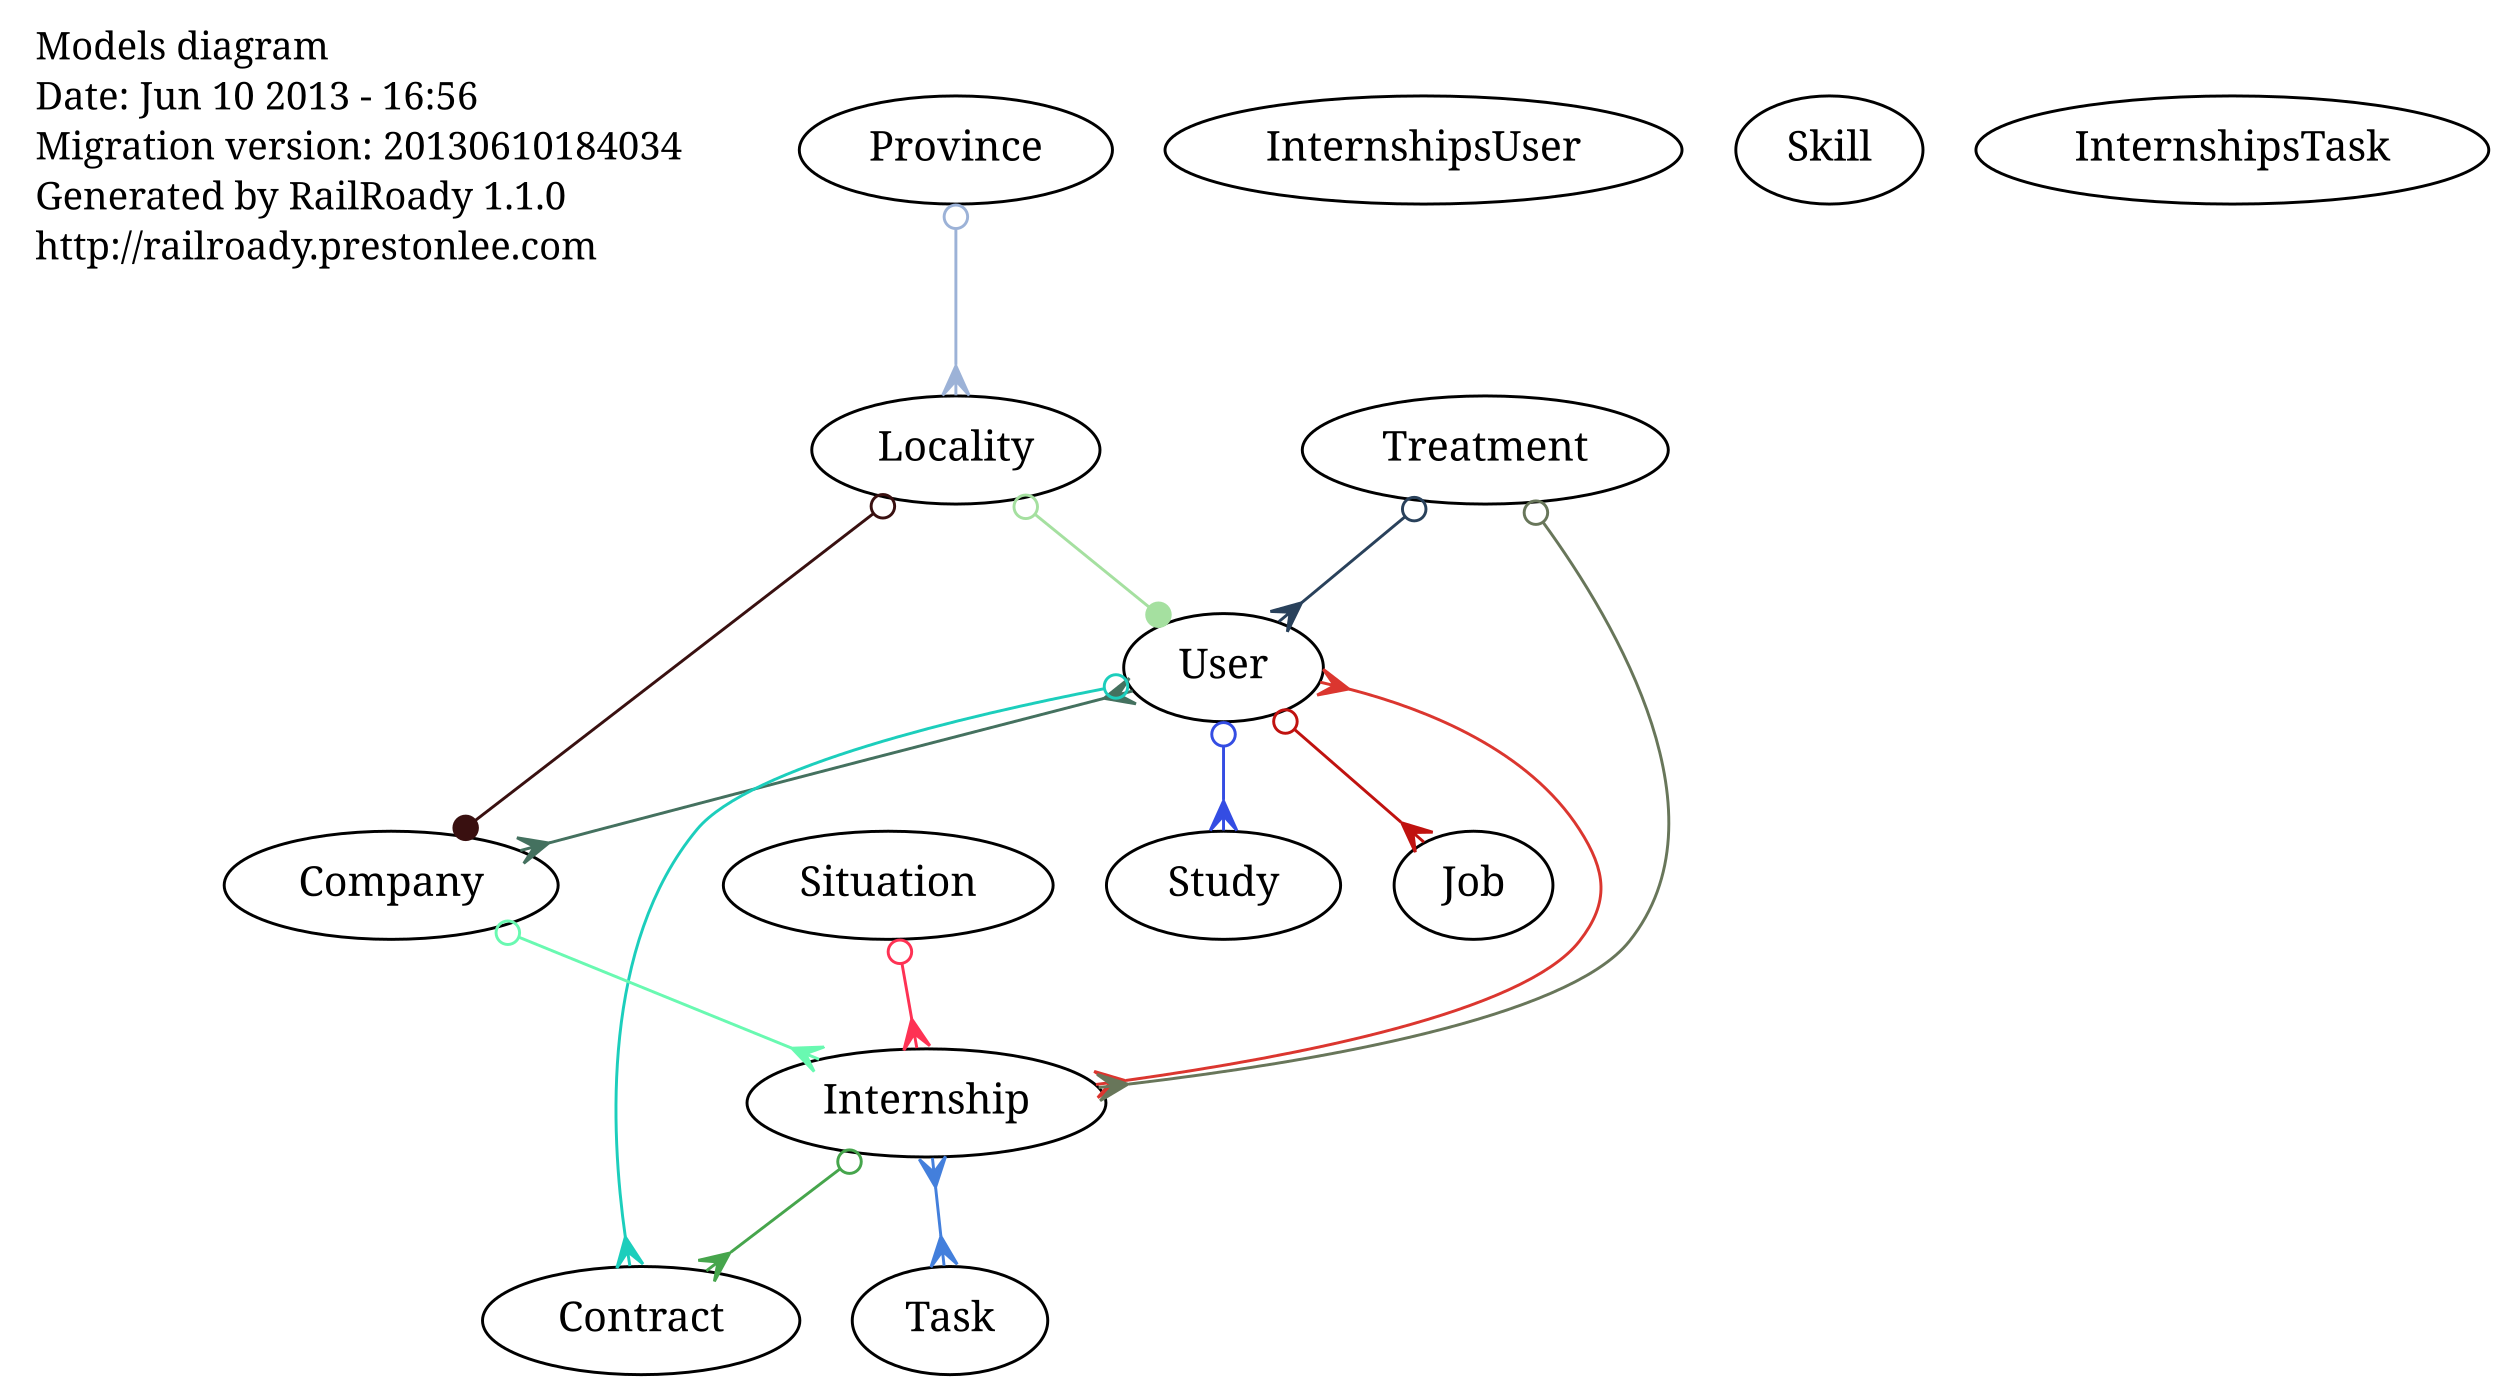
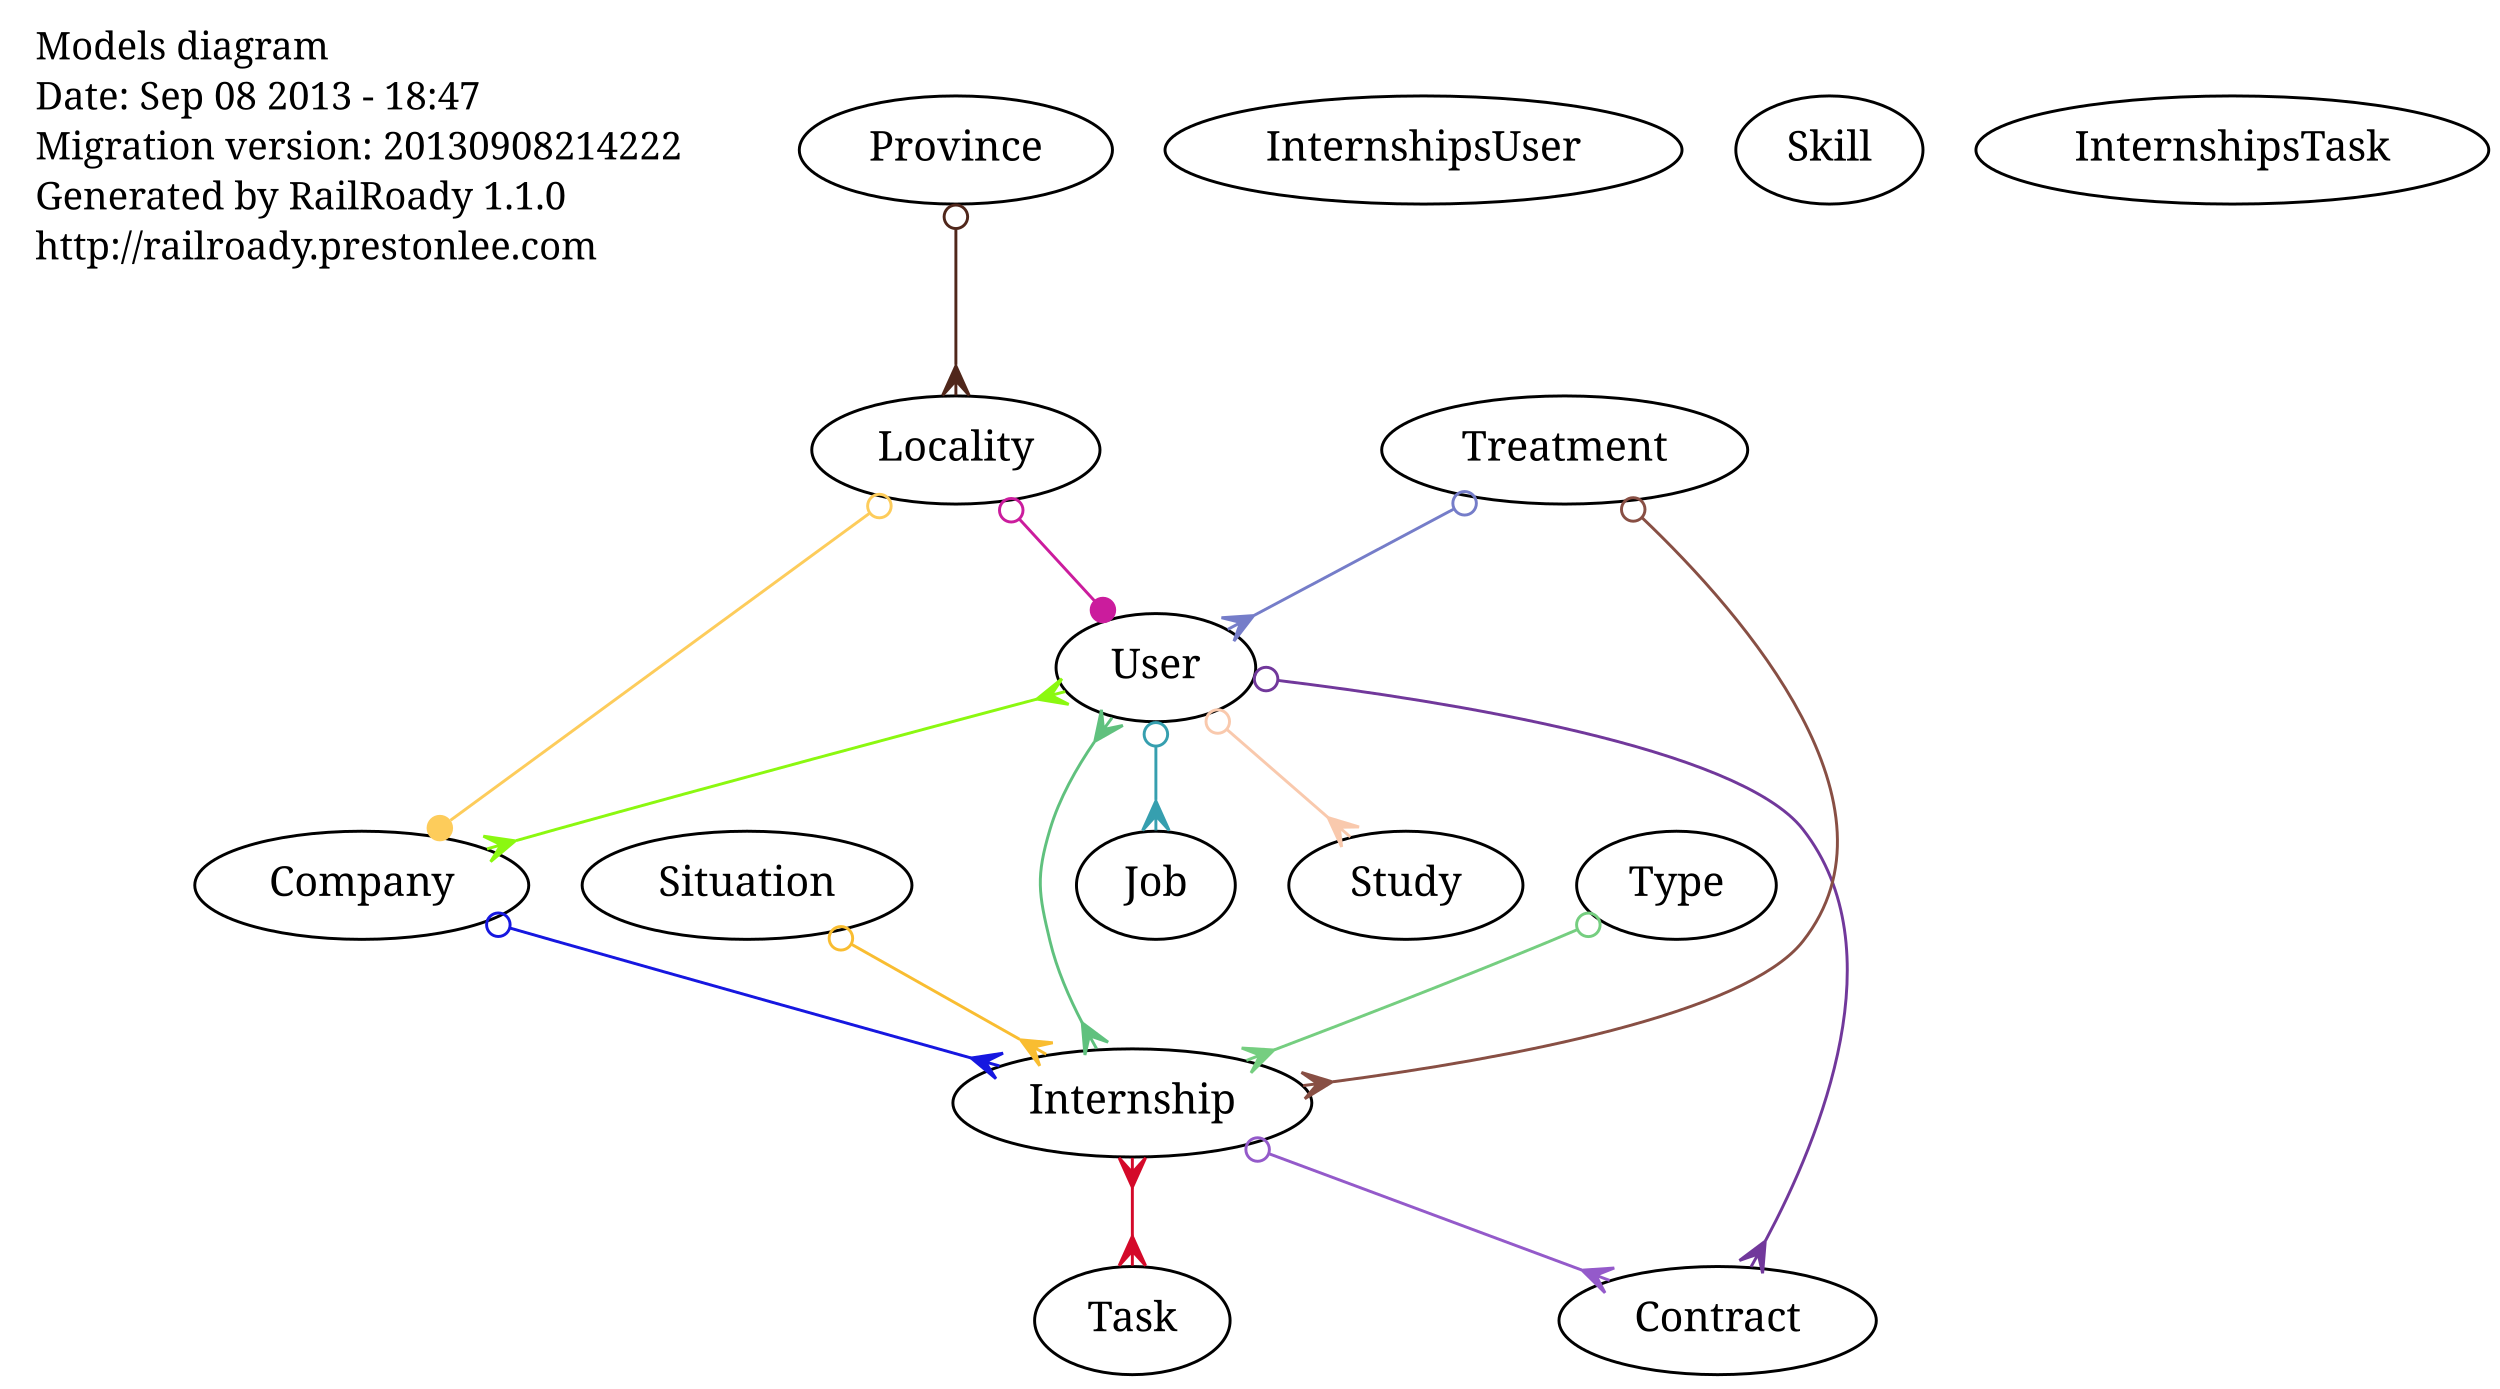
<svg xmlns="http://www.w3.org/2000/svg" width="850pt" height="472pt" viewBox="0.00 0.00 850.00 472.00">
  <g id="graph1" class="graph" transform="scale(1 1) rotate(0) translate(4 468)">
    <polygon fill="white" stroke="white" points="-4,5 -4,-468 847,-468 847,5 -4,5" />
    <g id="node1" class="node">
      <text text-anchor="start" x="8" y="-447.8" font-family="Times Roman,serif" font-size="13.00">Models diagram</text>
-       <text text-anchor="start" x="8" y="-430.8" font-family="Times Roman,serif" font-size="13.00">Date: Jun 10 2013 - 16:56</text>
-       <text text-anchor="start" x="8" y="-413.8" font-family="Times Roman,serif" font-size="13.00">Migration version: 20130610184034</text>
+       <text text-anchor="start" x="8" y="-430.8" font-family="Times Roman,serif" font-size="13.00">Date: Sep 08 2013 - 18:47</text>
+       <text text-anchor="start" x="8" y="-413.8" font-family="Times Roman,serif" font-size="13.00">Migration version: 20130908214222</text>
      <text text-anchor="start" x="8" y="-396.8" font-family="Times Roman,serif" font-size="13.00">Generated by RailRoady 1.1.0</text>
      <text text-anchor="start" x="8" y="-379.8" font-family="Times Roman,serif" font-size="13.00">http://railroady.prestonlee.com</text>
    </g>
    <g id="node2" class="node">
-       <ellipse fill="none" stroke="black" cx="412" cy="-241" rx="33.941" ry="18.385" />
-       <text text-anchor="middle" x="412" y="-237.4" font-family="Times Roman,serif" font-size="14.00">User</text>
+       <ellipse fill="none" stroke="black" cx="389" cy="-241" rx="33.941" ry="18.385" />
+       <text text-anchor="middle" x="389" y="-237.4" font-family="Times Roman,serif" font-size="14.00">User</text>
    </g>
    <g id="node3" class="node">
-       <ellipse fill="none" stroke="black" cx="129" cy="-167" rx="56.778" ry="18.385" />
-       <text text-anchor="middle" x="129" y="-163.4" font-family="Times Roman,serif" font-size="14.00">Company</text>
+       <ellipse fill="none" stroke="black" cx="119" cy="-167" rx="56.778" ry="18.385" />
+       <text text-anchor="middle" x="119" y="-163.4" font-family="Times Roman,serif" font-size="14.00">Company</text>
+     </g>
+     <g id="edge2" class="edge">
+       <path fill="none" stroke="#8bf810" d="M348.523,-230.304C307.322,-219.365 241.636,-201.786 185,-186 180.617,-184.778 176.075,-183.499 171.518,-182.206" />
+       <polygon fill="#8bf810" stroke="#8bf810" points="348.531,-230.306 357.043,-237.219 353.364,-231.587 358.197,-232.869 358.197,-232.869 358.197,-232.869 353.364,-231.587 359.35,-228.52 348.531,-230.306 348.531,-230.306" />
+       <polygon fill="#8bf810" stroke="#8bf810" points="171.191,-182.113 162.808,-175.043 166.383,-180.742 161.574,-179.371 161.574,-179.371 161.574,-179.371 166.383,-180.742 160.34,-183.698 171.191,-182.113 171.191,-182.113" />
+     </g>
+     <g id="node4" class="node">
+       <ellipse fill="none" stroke="black" cx="580" cy="-19" rx="53.948" ry="18.385" />
+       <text text-anchor="middle" x="580" y="-15.4" font-family="Times Roman,serif" font-size="14.00">Contract</text>
+     </g>
+     <g id="edge4" class="edge">
+       <path fill="none" stroke="#71389b" d="M430.671,-236.626C488.188,-229.63 587.293,-213.802 609,-186 640.752,-145.333 615.408,-82.035 596.282,-46.182" />
+       <ellipse fill="none" stroke="#71389b" cx="426.472" cy="-237.123" rx="4" ry="4" />
+       <polygon fill="#71389b" stroke="#71389b" points="596.189,-46.014 595.287,-35.085 593.769,-41.639 591.349,-37.263 591.349,-37.263 591.349,-37.263 593.769,-41.639 587.411,-39.441 596.189,-46.014 596.189,-46.014" />
+     </g>
+     <g id="node5" class="node">
+       <ellipse fill="none" stroke="black" cx="474" cy="-167" rx="39.807" ry="18.385" />
+       <text text-anchor="middle" x="474" y="-163.4" font-family="Times Roman,serif" font-size="14.00">Study</text>
    </g>
    <g id="edge10" class="edge">
-       <path fill="none" stroke="#44715f" d="M371.343,-230.551C328.649,-219.554 259.57,-201.698 200,-186 194.388,-184.521 188.528,-182.968 182.687,-181.414" />
-       <polygon fill="#44715f" stroke="#44715f" points="371.4,-230.565 379.962,-237.416 376.242,-231.812 381.084,-233.058 381.084,-233.058 381.084,-233.058 376.242,-231.812 382.206,-228.7 371.4,-230.565 371.4,-230.565" />
-       <polygon fill="#44715f" stroke="#44715f" points="182.583,-181.386 174.08,-174.461 177.751,-180.098 172.92,-178.809 172.92,-178.809 172.92,-178.809 177.751,-180.098 171.761,-183.158 182.583,-181.386 182.583,-181.386" />
-     </g>
-     <g id="node4" class="node">
-       <ellipse fill="none" stroke="black" cx="214" cy="-19" rx="53.948" ry="18.385" />
-       <text text-anchor="middle" x="214" y="-15.4" font-family="Times Roman,serif" font-size="14.00">Contract</text>
-     </g>
-     <g id="edge2" class="edge">
-       <path fill="none" stroke="#1ccebc" d="M371.469,-233.849C324.338,-224.666 250.719,-207.338 233,-186 200.594,-146.974 203.438,-83.942 208.601,-47.503" />
-       <ellipse fill="none" stroke="#1ccebc" cx="375.438" cy="-234.608" rx="4" ry="4" />
-       <polygon fill="#1ccebc" stroke="#1ccebc" points="208.615,-47.417 214.612,-38.237 209.391,-42.478 210.166,-37.538 210.166,-37.538 210.166,-37.538 209.391,-42.478 205.721,-36.84 208.615,-47.417 208.615,-47.417" />
-     </g>
-     <g id="node5" class="node">
-       <ellipse fill="none" stroke="black" cx="412" cy="-167" rx="39.807" ry="18.385" />
-       <text text-anchor="middle" x="412" y="-163.4" font-family="Times Roman,serif" font-size="14.00">Study</text>
-     </g>
-     <g id="edge4" class="edge">
-       <path fill="none" stroke="#344de3" d="M412,-214.309C412,-208.377 412,-202.061 412,-196.04" />
-       <ellipse fill="none" stroke="#344de3" cx="412" cy="-218.327" rx="4" ry="4" />
-       <polygon fill="#344de3" stroke="#344de3" points="412,-195.667 416.5,-185.667 412,-190.667 412,-185.667 412,-185.667 412,-185.667 412,-190.667 407.5,-185.667 412,-195.667 412,-195.667" />
+       <path fill="none" stroke="#f9c9ad" d="M413.283,-219.859C423.975,-210.551 436.563,-199.592 447.497,-190.073" />
+       <ellipse fill="none" stroke="#f9c9ad" cx="410.043" cy="-222.68" rx="4" ry="4" />
+       <polygon fill="#f9c9ad" stroke="#f9c9ad" points="447.574,-190.006 458.071,-186.834 451.345,-186.723 455.116,-183.44 455.116,-183.44 455.116,-183.44 451.345,-186.723 452.161,-180.046 447.574,-190.006 447.574,-190.006" />
    </g>
    <g id="node8" class="node">
-       <ellipse fill="none" stroke="black" cx="311" cy="-93" rx="61.018" ry="18.385" />
-       <text text-anchor="middle" x="311" y="-89.4" font-family="Times Roman,serif" font-size="14.00">Internship</text>
+       <ellipse fill="none" stroke="black" cx="381" cy="-93" rx="61.018" ry="18.385" />
+       <text text-anchor="middle" x="381" y="-89.4" font-family="Times Roman,serif" font-size="14.00">Internship</text>
+     </g>
+     <g id="edge6" class="edge">
+       <path fill="none" stroke="#60c17e" d="M368.059,-215.706C361.976,-206.858 356.131,-196.499 353,-186 348.174,-169.815 349.06,-164.423 353,-148 355.276,-138.512 359.476,-128.815 363.943,-120.258" />
+       <polygon fill="#60c17e" stroke="#60c17e" points="368.223,-215.93 370.5,-226.657 371.177,-219.965 374.131,-223.999 374.131,-223.999 374.131,-223.999 371.177,-219.965 377.762,-221.341 368.223,-215.93 368.223,-215.93" />
+       <polygon fill="#60c17e" stroke="#60c17e" points="363.96,-120.226 372.75,-113.669 366.388,-115.855 368.816,-111.484 368.816,-111.484 368.816,-111.484 366.388,-115.855 364.882,-109.299 363.96,-120.226 363.96,-120.226" />
+     </g>
+     <g id="node13" class="node">
+       <ellipse fill="none" stroke="black" cx="389" cy="-167" rx="27" ry="18.385" />
+       <text text-anchor="middle" x="389" y="-163.4" font-family="Times Roman,serif" font-size="14.00">Job</text>
    </g>
    <g id="edge8" class="edge">
-       <path fill="none" stroke="#db362f" d="M454.675,-233.719C482.141,-226.584 515.81,-212.696 533,-186 542.143,-171.8 543.408,-161.301 533,-148 514.072,-123.81 436.941,-108.77 378.87,-100.656" />
-       <polygon fill="#db362f" stroke="#db362f" points="454.606,-233.736 443.835,-231.677 449.742,-234.895 444.878,-236.054 444.878,-236.054 444.878,-236.054 449.742,-234.895 445.921,-240.431 454.606,-233.736 454.606,-233.736" />
-       <polygon fill="#db362f" stroke="#db362f" points="378.542,-100.612 369.237,-94.81 373.587,-99.941 368.632,-99.269 368.632,-99.269 368.632,-99.269 373.587,-99.941 368.028,-103.728 378.542,-100.612 378.542,-100.612" />
-     </g>
-     <g id="node13" class="node">
-       <ellipse fill="none" stroke="black" cx="497" cy="-167" rx="27" ry="18.385" />
-       <text text-anchor="middle" x="497" y="-163.4" font-family="Times Roman,serif" font-size="14.00">Job</text>
-     </g>
-     <g id="edge6" class="edge">
-       <path fill="none" stroke="#c0120f" d="M436.219,-219.916C447.52,-210.077 460.952,-198.383 472.311,-188.494" />
-       <ellipse fill="none" stroke="#c0120f" cx="433.043" cy="-222.68" rx="4" ry="4" />
-       <polygon fill="#c0120f" stroke="#c0120f" points="472.614,-188.23 483.111,-185.058 476.385,-184.947 480.156,-181.664 480.156,-181.664 480.156,-181.664 476.385,-184.947 477.201,-178.27 472.614,-188.23 472.614,-188.23" />
+       <path fill="none" stroke="#369faf" d="M389,-214.309C389,-208.377 389,-202.061 389,-196.04" />
+       <ellipse fill="none" stroke="#369faf" cx="389" cy="-218.327" rx="4" ry="4" />
+       <polygon fill="#369faf" stroke="#369faf" points="389,-195.667 393.5,-185.667 389,-190.667 389,-185.667 389,-185.667 389,-185.667 389,-190.667 384.5,-185.667 389,-195.667 389,-195.667" />
    </g>
    <g id="edge12" class="edge">
-       <path fill="none" stroke="#69f9b1" d="M172.635,-149.258C200.594,-137.89 236.824,-123.16 265.197,-111.623" />
-       <ellipse fill="none" stroke="#69f9b1" cx="168.663" cy="-150.873" rx="4" ry="4" />
-       <polygon fill="#69f9b1" stroke="#69f9b1" points="265.231,-111.609 276.189,-112.012 269.863,-109.726 274.494,-107.843 274.494,-107.843 274.494,-107.843 269.863,-109.726 272.799,-103.674 265.231,-111.609 265.231,-111.609" />
+       <path fill="none" stroke="#1617e0" d="M169.315,-152.477C174.61,-150.961 179.914,-149.446 185,-148 232.636,-134.46 286.847,-119.264 326.162,-108.282" />
+       <ellipse fill="none" stroke="#1617e0" cx="165.437" cy="-153.59" rx="4" ry="4" />
+       <polygon fill="#1617e0" stroke="#1617e0" points="326.192,-108.274 337.034,-109.918 331.008,-106.929 335.824,-105.584 335.824,-105.584 335.824,-105.584 331.008,-106.929 334.614,-101.25 326.192,-108.274 326.192,-108.274" />
    </g>
    <g id="node6" class="node">
      <ellipse fill="none" stroke="black" cx="480" cy="-417" rx="87.889" ry="18.385" />
      <text text-anchor="middle" x="480" y="-413.4" font-family="Times Roman,serif" font-size="14.00">InternshipsUser</text>
    </g>
    <g id="node7" class="node">
      <ellipse fill="none" stroke="black" cx="321" cy="-417" rx="53.238" ry="18.385" />
      <text text-anchor="middle" x="321" y="-413.4" font-family="Times Roman,serif" font-size="14.00">Province</text>
    </g>
    <g id="node12" class="node">
      <ellipse fill="none" stroke="black" cx="321" cy="-315" rx="48.998" ry="18.385" />
      <text text-anchor="middle" x="321" y="-311.4" font-family="Times Roman,serif" font-size="14.00">Locality</text>
    </g>
    <g id="edge14" class="edge">
-       <path fill="none" stroke="#9cb2d7" d="M321,-390.015C321,-375.835 321,-358.445 321,-343.98" />
-       <ellipse fill="none" stroke="#9cb2d7" cx="321" cy="-394.292" rx="4" ry="4" />
-       <polygon fill="#9cb2d7" stroke="#9cb2d7" points="321,-343.59 325.5,-333.59 321,-338.59 321,-333.59 321,-333.59 321,-333.59 321,-338.59 316.5,-333.59 321,-343.59 321,-343.59" />
+       <path fill="none" stroke="#50271b" d="M321,-390.015C321,-375.835 321,-358.445 321,-343.98" />
+       <ellipse fill="none" stroke="#50271b" cx="321" cy="-394.292" rx="4" ry="4" />
+       <polygon fill="#50271b" stroke="#50271b" points="321,-343.59 325.5,-333.59 321,-338.59 321,-333.59 321,-333.59 321,-333.59 321,-338.59 316.5,-333.59 321,-343.59 321,-343.59" />
    </g>
    <g id="edge16" class="edge">
-       <path fill="none" stroke="#46a54c" d="M281.523,-70.512C269.778,-61.553 256.266,-51.244 244.429,-42.214" />
-       <ellipse fill="none" stroke="#46a54c" cx="284.832" cy="-73.037" rx="4" ry="4" />
-       <polygon fill="#46a54c" stroke="#46a54c" points="244.106,-41.967 238.884,-32.324 240.13,-38.934 236.155,-35.902 236.155,-35.902 236.155,-35.902 240.13,-38.934 233.426,-39.48 244.106,-41.967 244.106,-41.967" />
+       <path fill="none" stroke="#945aca" d="M427.62,-75.664C459.591,-63.775 501.831,-48.068 533.728,-36.207" />
+       <ellipse fill="none" stroke="#945aca" cx="423.591" cy="-77.162" rx="4" ry="4" />
+       <polygon fill="#945aca" stroke="#945aca" points="533.899,-36.143 544.841,-36.876 538.586,-34.4 543.272,-32.658 543.272,-32.658 543.272,-32.658 538.586,-34.4 541.704,-28.44 533.899,-36.143 533.899,-36.143" />
    </g>
    <g id="node9" class="node">
-       <ellipse fill="none" stroke="black" cx="319" cy="-19" rx="33.234" ry="18.385" />
-       <text text-anchor="middle" x="319" y="-15.4" font-family="Times Roman,serif" font-size="14.00">Task</text>
+       <ellipse fill="none" stroke="black" cx="381" cy="-19" rx="33.234" ry="18.385" />
+       <text text-anchor="middle" x="381" y="-15.4" font-family="Times Roman,serif" font-size="14.00">Task</text>
    </g>
    <g id="edge18" class="edge">
-       <path fill="none" stroke="#437fdc" d="M314.105,-64.282C314.693,-58.836 315.309,-53.138 315.898,-47.693" />
-       <polygon fill="#437fdc" stroke="#437fdc" points="314.094,-64.385 308.545,-73.843 313.556,-69.356 313.019,-74.327 313.019,-74.327 313.019,-74.327 313.556,-69.356 317.493,-74.81 314.094,-64.385 314.094,-64.385" />
-       <polygon fill="#437fdc" stroke="#437fdc" points="315.907,-47.609 321.456,-38.151 316.444,-42.638 316.982,-37.667 316.982,-37.667 316.982,-37.667 316.444,-42.638 312.508,-37.184 315.907,-47.609 315.907,-47.609" />
+       <path fill="none" stroke="#d40929" d="M381,-64.282C381,-58.836 381,-53.138 381,-47.693" />
+       <polygon fill="#d40929" stroke="#d40929" points="381,-64.327 376.5,-74.327 381,-69.327 381,-74.327 381,-74.327 381,-74.327 381,-69.327 385.5,-74.327 381,-64.327 381,-64.327" />
+       <polygon fill="#d40929" stroke="#d40929" points="381,-47.667 385.5,-37.667 381,-42.667 381,-37.667 381,-37.667 381,-37.667 381,-42.667 376.5,-37.667 381,-47.667 381,-47.667" />
    </g>
    <g id="node10" class="node">
-       <ellipse fill="none" stroke="black" cx="298" cy="-167" rx="56.068" ry="18.385" />
-       <text text-anchor="middle" x="298" y="-163.4" font-family="Times Roman,serif" font-size="14.00">Situation</text>
+       <ellipse fill="none" stroke="black" cx="250" cy="-167" rx="56.068" ry="18.385" />
+       <text text-anchor="middle" x="250" y="-163.4" font-family="Times Roman,serif" font-size="14.00">Situation</text>
    </g>
    <g id="edge20" class="edge">
-       <path fill="none" stroke="#fe3254" d="M302.689,-140.309C303.757,-134.229 304.896,-127.745 305.978,-121.589" />
-       <ellipse fill="none" stroke="#fe3254" cx="301.973" cy="-144.387" rx="4" ry="4" />
-       <polygon fill="#fe3254" stroke="#fe3254" points="305.99,-121.517 312.153,-112.446 306.855,-116.592 307.721,-111.667 307.721,-111.667 307.721,-111.667 306.855,-116.592 303.288,-110.889 305.99,-121.517 305.99,-121.517" />
+       <path fill="none" stroke="#f9bd31" d="M285.533,-146.928C303.204,-136.946 324.585,-124.868 342.629,-114.675" />
+       <ellipse fill="none" stroke="#f9bd31" cx="281.908" cy="-148.976" rx="4" ry="4" />
+       <polygon fill="#f9bd31" stroke="#f9bd31" points="343.016,-114.456 353.937,-113.456 347.37,-111.997 351.723,-109.538 351.723,-109.538 351.723,-109.538 347.37,-111.997 349.51,-105.62 343.016,-114.456 343.016,-114.456" />
    </g>
    <g id="node11" class="node">
-       <ellipse fill="none" stroke="black" cx="501" cy="-315" rx="62.225" ry="18.385" />
-       <text text-anchor="middle" x="501" y="-311.4" font-family="Times Roman,serif" font-size="14.00">Treatment</text>
+       <ellipse fill="none" stroke="black" cx="528" cy="-315" rx="62.225" ry="18.385" />
+       <text text-anchor="middle" x="528" y="-311.4" font-family="Times Roman,serif" font-size="14.00">Treatment</text>
    </g>
    <g id="edge22" class="edge">
-       <path fill="none" stroke="#29415b" d="M473.734,-292.329C462.55,-283.031 449.65,-272.304 438.543,-263.069" />
-       <ellipse fill="none" stroke="#29415b" cx="476.833" cy="-294.906" rx="4" ry="4" />
-       <polygon fill="#29415b" stroke="#29415b" points="438.511,-263.043 433.699,-253.189 434.667,-259.846 430.822,-256.65 430.822,-256.65 430.822,-256.65 434.667,-259.846 427.945,-260.11 438.511,-263.043 438.511,-263.043" />
+       <path fill="none" stroke="#757dc9" d="M490.144,-294.846C468.954,-283.565 442.774,-269.628 422.359,-258.759" />
+       <ellipse fill="none" stroke="#757dc9" cx="493.965" cy="-296.881" rx="4" ry="4" />
+       <polygon fill="#757dc9" stroke="#757dc9" points="422.25,-258.702 415.538,-250.03 417.837,-256.352 413.423,-254.002 413.423,-254.002 413.423,-254.002 417.837,-256.352 411.309,-257.974 422.25,-258.702 422.25,-258.702" />
    </g>
    <g id="edge24" class="edge">
-       <path fill="none" stroke="#68765a" d="M520.748,-290.285C546.28,-255.148 583.696,-190.331 550,-148 529.026,-121.651 442.711,-106.865 379.817,-99.412" />
-       <ellipse fill="none" stroke="#68765a" cx="518.212" cy="-293.692" rx="4" ry="4" />
-       <polygon fill="#68765a" stroke="#68765a" points="379.481,-99.374 370.059,-93.764 374.514,-98.804 369.546,-98.235 369.546,-98.235 369.546,-98.235 374.514,-98.804 369.034,-102.705 379.481,-99.374 379.481,-99.374" />
+       <path fill="none" stroke="#884f44" d="M554.337,-291.946C589.923,-258.014 644.995,-193.71 609,-148 589.354,-123.051 509.008,-108.087 449.223,-100.202" />
+       <ellipse fill="none" stroke="#884f44" cx="551.299" cy="-294.788" rx="4" ry="4" />
+       <polygon fill="#884f44" stroke="#884f44" points="448.988,-100.172 439.639,-94.44 444.028,-99.538 439.069,-98.904 439.069,-98.904 439.069,-98.904 444.028,-99.538 438.498,-103.367 448.988,-100.172 448.988,-100.172" />
    </g>
    <g id="edge26" class="edge">
-       <path fill="none" stroke="#a5e0a0" d="M348.056,-292.998C360.257,-283.077 374.587,-271.424 386.586,-261.666" />
-       <ellipse fill="none" stroke="#a5e0a0" cx="344.753" cy="-295.685" rx="4" ry="4" />
-       <ellipse fill="#a5e0a0" stroke="#a5e0a0" cx="389.881" cy="-258.987" rx="4" ry="4" />
+       <path fill="none" stroke="#cb1c9d" d="M342.538,-291.561C350.768,-282.606 360.128,-272.42 368.279,-263.549" />
+       <ellipse fill="none" stroke="#cb1c9d" cx="339.822" cy="-294.518" rx="4" ry="4" />
+       <ellipse fill="#cb1c9d" stroke="#cb1c9d" cx="370.995" cy="-260.594" rx="4" ry="4" />
    </g>
    <g id="edge28" class="edge">
-       <path fill="none" stroke="#391010" d="M292.99,-293.409C256.809,-265.52 194.157,-217.225 157.661,-189.093" />
-       <ellipse fill="none" stroke="#391010" cx="296.18" cy="-295.868" rx="4" ry="4" />
-       <ellipse fill="#391010" stroke="#391010" cx="154.331" cy="-186.526" rx="4" ry="4" />
+       <path fill="none" stroke="#fdcc5b" d="M291.531,-293.409C253.466,-265.52 187.55,-217.225 149.154,-189.093" />
+       <ellipse fill="none" stroke="#fdcc5b" cx="294.994" cy="-295.946" rx="4" ry="4" />
+       <ellipse fill="#fdcc5b" stroke="#fdcc5b" cx="145.544" cy="-186.448" rx="4" ry="4" />
    </g>
    <g id="node14" class="node">
      <ellipse fill="none" stroke="black" cx="618" cy="-417" rx="31.82" ry="18.385" />
      <text text-anchor="middle" x="618" y="-413.4" font-family="Times Roman,serif" font-size="14.00">Skill</text>
    </g>
    <g id="node15" class="node">
      <ellipse fill="none" stroke="black" cx="755" cy="-417" rx="87.18" ry="18.385" />
      <text text-anchor="middle" x="755" y="-413.4" font-family="Times Roman,serif" font-size="14.00">InternshipsTask</text>
    </g>
+     <g id="node16" class="node">
+       <ellipse fill="none" stroke="black" cx="566" cy="-167" rx="33.941" ry="18.385" />
+       <text text-anchor="middle" x="566" y="-163.4" font-family="Times Roman,serif" font-size="14.00">Type</text>
+     </g>
+     <g id="edge30" class="edge">
+       <path fill="none" stroke="#75ce80" d="M532.116,-151.853C529.042,-150.531 525.969,-149.23 523,-148 491.976,-135.146 456.779,-121.507 429.188,-111.026" />
+       <ellipse fill="none" stroke="#75ce80" cx="536.036" cy="-153.555" rx="4" ry="4" />
+       <polygon fill="#75ce80" stroke="#75ce80" points="429.117,-111 421.359,-103.249 424.441,-109.229 419.765,-107.458 419.765,-107.458 419.765,-107.458 424.441,-109.229 418.171,-111.666 429.117,-111 429.117,-111" />
+     </g>
  </g>
</svg>
